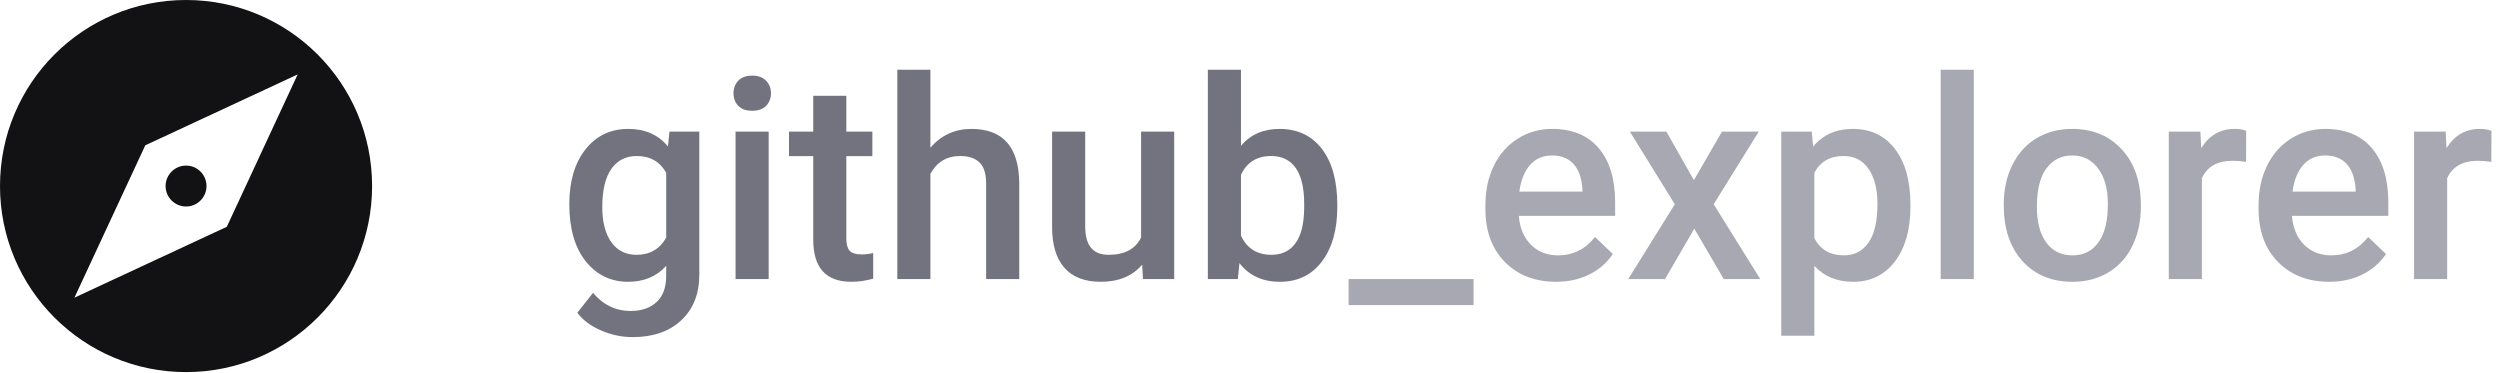
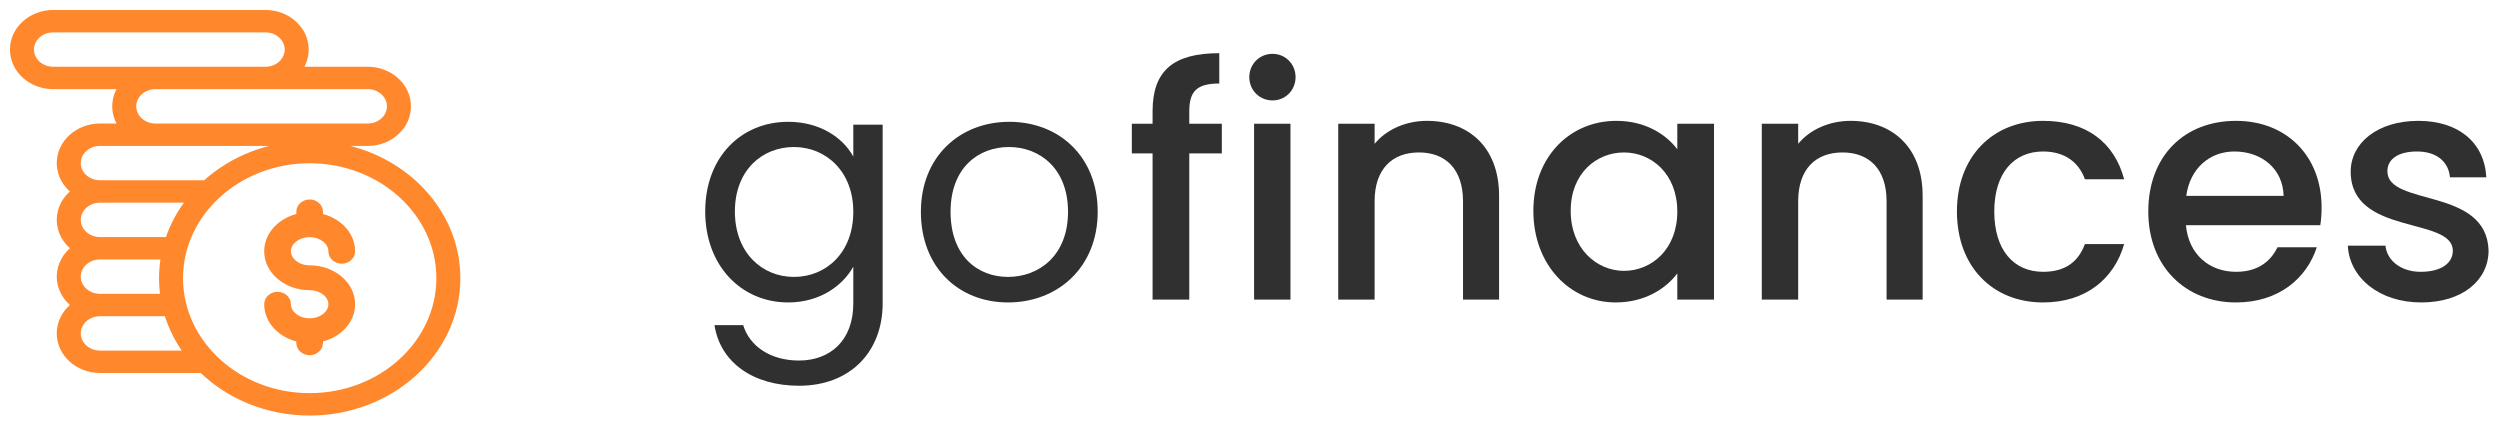
- <svg xmlns="http://www.w3.org/2000/svg" width="215" height="32" viewBox="0 0 215 32" fill="none">
-   <path d="M48.961 17.566C48.961 15.598 49.422 14.027 50.344 12.855C51.273 11.676 52.504 11.086 54.035 11.086C55.48 11.086 56.617 11.59 57.445 12.598L57.574 11.32H60.141V23.613C60.141 25.277 59.621 26.59 58.582 27.551C57.551 28.512 56.156 28.992 54.398 28.992C53.469 28.992 52.559 28.797 51.668 28.406C50.785 28.023 50.113 27.52 49.652 26.895L51 25.184C51.875 26.223 52.953 26.742 54.234 26.742C55.18 26.742 55.926 26.484 56.473 25.969C57.02 25.461 57.293 24.711 57.293 23.719V22.863C56.473 23.777 55.379 24.234 54.012 24.234C52.527 24.234 51.312 23.645 50.367 22.465C49.43 21.285 48.961 19.652 48.961 17.566ZM51.797 17.812C51.797 19.086 52.055 20.09 52.57 20.824C53.094 21.551 53.816 21.914 54.738 21.914C55.887 21.914 56.738 21.422 57.293 20.438V14.859C56.754 13.898 55.91 13.418 54.762 13.418C53.824 13.418 53.094 13.789 52.57 14.531C52.055 15.273 51.797 16.367 51.797 17.812ZM66.106 24H63.258V11.32H66.106V24ZM63.082 8.027C63.082 7.59 63.219 7.227 63.492 6.938C63.773 6.648 64.172 6.504 64.688 6.504C65.203 6.504 65.602 6.648 65.883 6.938C66.164 7.227 66.305 7.59 66.305 8.027C66.305 8.457 66.164 8.816 65.883 9.105C65.602 9.387 65.203 9.527 64.688 9.527C64.172 9.527 63.773 9.387 63.492 9.105C63.219 8.816 63.082 8.457 63.082 8.027ZM72.785 8.238V11.32H75.023V13.43H72.785V20.508C72.785 20.992 72.879 21.344 73.066 21.562C73.262 21.773 73.606 21.879 74.098 21.879C74.426 21.879 74.758 21.84 75.094 21.762V23.965C74.445 24.145 73.82 24.234 73.219 24.234C71.031 24.234 69.938 23.027 69.938 20.613V13.43H67.852V11.32H69.938V8.238H72.785ZM80.016 12.703C80.945 11.625 82.121 11.086 83.543 11.086C86.246 11.086 87.617 12.629 87.656 15.715V24H84.809V15.82C84.809 14.945 84.617 14.328 84.234 13.969C83.859 13.602 83.305 13.418 82.57 13.418C81.43 13.418 80.578 13.926 80.016 14.941V24H77.168V6H80.016V12.703ZM98.227 22.758C97.391 23.742 96.203 24.234 94.664 24.234C93.289 24.234 92.246 23.832 91.535 23.027C90.832 22.223 90.481 21.059 90.481 19.535V11.32H93.328V19.5C93.328 21.109 93.996 21.914 95.332 21.914C96.715 21.914 97.648 21.418 98.133 20.426V11.32H100.98V24H98.297L98.227 22.758ZM115.008 17.789C115.008 19.758 114.566 21.324 113.684 22.488C112.809 23.652 111.602 24.234 110.062 24.234C108.578 24.234 107.422 23.699 106.594 22.629L106.453 24H103.875V6H106.723V12.539C107.543 11.57 108.648 11.086 110.039 11.086C111.586 11.086 112.801 11.66 113.684 12.809C114.566 13.957 115.008 15.562 115.008 17.625V17.789ZM112.16 17.543C112.16 16.168 111.918 15.137 111.434 14.449C110.949 13.762 110.246 13.418 109.324 13.418C108.09 13.418 107.223 13.957 106.723 15.035V20.262C107.23 21.363 108.105 21.914 109.348 21.914C110.238 21.914 110.926 21.582 111.41 20.918C111.895 20.254 112.145 19.25 112.16 17.906V17.543Z" fill="#737380" />
-   <path d="M126.727 26.238H115.98V24H126.727V26.238ZM133.816 24.234C132.012 24.234 130.547 23.668 129.422 22.535C128.305 21.395 127.746 19.879 127.746 17.988V17.637C127.746 16.371 127.988 15.242 128.473 14.25C128.965 13.25 129.652 12.473 130.535 11.918C131.418 11.363 132.402 11.086 133.488 11.086C135.215 11.086 136.547 11.637 137.484 12.738C138.43 13.84 138.902 15.398 138.902 17.414V18.562H130.617C130.703 19.609 131.051 20.438 131.66 21.047C132.277 21.656 133.051 21.961 133.98 21.961C135.285 21.961 136.348 21.434 137.168 20.379L138.703 21.844C138.195 22.602 137.516 23.191 136.664 23.613C135.82 24.027 134.871 24.234 133.816 24.234ZM133.477 13.371C132.695 13.371 132.062 13.645 131.578 14.191C131.102 14.738 130.797 15.5 130.664 16.477H136.09V16.266C136.027 15.312 135.773 14.594 135.328 14.109C134.883 13.617 134.266 13.371 133.477 13.371ZM145.676 15.492L148.09 11.32H151.254L147.375 17.566L151.383 24H148.242L145.711 19.664L143.191 24H140.027L144.035 17.566L140.168 11.32H143.309L145.676 15.492ZM164.297 17.789C164.297 19.75 163.852 21.316 162.961 22.488C162.07 23.652 160.875 24.234 159.375 24.234C157.984 24.234 156.871 23.777 156.035 22.863V28.875H153.188V11.32H155.812L155.93 12.609C156.766 11.594 157.902 11.086 159.34 11.086C160.887 11.086 162.098 11.664 162.973 12.82C163.855 13.969 164.297 15.566 164.297 17.613V17.789ZM161.461 17.543C161.461 16.277 161.207 15.273 160.699 14.531C160.199 13.789 159.48 13.418 158.543 13.418C157.379 13.418 156.543 13.898 156.035 14.859V20.484C156.551 21.469 157.395 21.961 158.566 21.961C159.473 21.961 160.18 21.598 160.688 20.871C161.203 20.137 161.461 19.027 161.461 17.543ZM169.746 24H166.898V6H169.746V24ZM172.324 17.543C172.324 16.301 172.57 15.184 173.062 14.191C173.555 13.191 174.246 12.426 175.137 11.895C176.027 11.355 177.051 11.086 178.207 11.086C179.918 11.086 181.305 11.637 182.367 12.738C183.438 13.84 184.016 15.301 184.102 17.121L184.113 17.789C184.113 19.039 183.871 20.156 183.387 21.141C182.91 22.125 182.223 22.887 181.324 23.426C180.434 23.965 179.402 24.234 178.23 24.234C176.441 24.234 175.008 23.641 173.93 22.453C172.859 21.258 172.324 19.668 172.324 17.684V17.543ZM175.172 17.789C175.172 19.094 175.441 20.117 175.98 20.859C176.52 21.594 177.27 21.961 178.23 21.961C179.191 21.961 179.938 21.586 180.469 20.836C181.008 20.086 181.277 18.988 181.277 17.543C181.277 16.262 181 15.246 180.445 14.496C179.898 13.746 179.152 13.371 178.207 13.371C177.277 13.371 176.539 13.742 175.992 14.484C175.445 15.219 175.172 16.32 175.172 17.789ZM193.16 13.922C192.785 13.859 192.398 13.828 192 13.828C190.695 13.828 189.816 14.328 189.363 15.328V24H186.516V11.32H189.234L189.305 12.738C189.992 11.637 190.945 11.086 192.164 11.086C192.57 11.086 192.906 11.141 193.172 11.25L193.16 13.922ZM200.309 24.234C198.504 24.234 197.039 23.668 195.914 22.535C194.797 21.395 194.238 19.879 194.238 17.988V17.637C194.238 16.371 194.48 15.242 194.965 14.25C195.457 13.25 196.145 12.473 197.027 11.918C197.91 11.363 198.895 11.086 199.98 11.086C201.707 11.086 203.039 11.637 203.977 12.738C204.922 13.84 205.395 15.398 205.395 17.414V18.562H197.109C197.195 19.609 197.543 20.438 198.152 21.047C198.77 21.656 199.543 21.961 200.473 21.961C201.777 21.961 202.84 21.434 203.66 20.379L205.195 21.844C204.688 22.602 204.008 23.191 203.156 23.613C202.312 24.027 201.363 24.234 200.309 24.234ZM199.969 13.371C199.188 13.371 198.555 13.645 198.07 14.191C197.594 14.738 197.289 15.5 197.156 16.477H202.582V16.266C202.52 15.312 202.266 14.594 201.82 14.109C201.375 13.617 200.758 13.371 199.969 13.371ZM214.254 13.922C213.879 13.859 213.492 13.828 213.094 13.828C211.789 13.828 210.91 14.328 210.457 15.328V24H207.609V11.32H210.328L210.398 12.738C211.086 11.637 212.039 11.086 213.258 11.086C213.664 11.086 214 11.141 214.266 11.25L214.254 13.922Z" fill="#A8A8B3" />
-   <path fill-rule="evenodd" clip-rule="evenodd" d="M0 16C0 7.16 7.16 0 16 0C24.84 0 32 7.16 32 16C32 24.832 24.84 32 16 32C7.16 32 0 24.832 0 16ZM6.4 25.6L19.504 19.504L25.6 6.4L12.496 12.496L6.4 25.6ZM17.76 16C17.76 16.968 16.976 17.76 16 17.76C15.032 17.76 14.24 16.968 14.24 16C14.24 15.032 15.032 14.24 16 14.24C16.976 14.24 17.76 15.032 17.76 16Z" fill="#121214" />
+ <svg xmlns="http://www.w3.org/2000/svg" width="188" height="32" viewBox="0 0 188 32" fill="none">
+   <path fill-rule="evenodd" clip-rule="evenodd" d="M25.959 10.723C26.072 10.874 26.169 11.036 26.249 11.208C30.926 12.388 34.369 16.296 34.369 20.921C34.369 26.479 29.398 31 23.289 31C20.1 31 17.221 29.767 15.198 27.798H7.517C5.864 27.798 4.519 26.575 4.519 25.071C4.519 24.207 4.963 23.437 5.654 22.937C4.963 22.437 4.519 21.666 4.519 20.802C4.519 19.939 4.963 19.168 5.654 18.668C4.963 18.168 4.519 17.397 4.519 16.534C4.519 15.67 4.963 14.899 5.654 14.399C4.963 13.899 4.519 13.129 4.519 12.265C4.519 10.761 5.864 9.538 7.517 9.538H9.217C8.885 9.099 8.69 8.568 8.69 7.996C8.69 7.424 8.885 6.893 9.217 6.455H3.998C2.345 6.455 1 5.231 1 3.727C1 2.223 2.345 1 3.998 1H19.965C21.618 1 22.963 2.223 22.963 3.727C22.963 4.299 22.768 4.83 22.437 5.269H27.656C29.309 5.269 30.654 6.492 30.654 7.996C30.654 9.5 29.309 10.723 27.656 10.723H25.959ZM29.35 7.996C29.35 7.146 28.59 6.455 27.656 6.455H11.688C10.754 6.455 9.994 7.146 9.994 7.996C9.994 8.846 10.754 9.538 11.688 9.538H23.485H27.656C28.59 9.538 29.35 8.846 29.35 7.996ZM2.303 3.727C2.303 4.577 3.064 5.269 3.998 5.269H19.965C20.9 5.269 21.66 4.577 21.66 3.727C21.66 2.877 20.9 2.186 19.965 2.186H3.998C3.064 2.186 2.303 2.877 2.303 3.727ZM23.485 10.723H7.517C6.583 10.723 5.823 11.415 5.823 12.265C5.823 13.115 6.583 13.806 7.517 13.806H15.449C17.456 11.976 20.23 10.842 23.289 10.842C23.604 10.842 23.916 10.855 24.224 10.878C23.999 10.779 23.747 10.723 23.485 10.723ZM14.335 14.992H7.517C6.583 14.992 5.823 15.684 5.823 16.534C5.823 17.384 6.583 18.075 7.517 18.075H12.66C13.024 16.954 13.595 15.914 14.335 14.992ZM12.361 19.261H7.517C6.583 19.261 5.823 19.952 5.823 20.802C5.823 21.652 6.583 22.344 7.517 22.344H12.321C12.248 21.879 12.21 21.404 12.21 20.921C12.21 20.355 12.262 19.801 12.361 19.261ZM5.823 25.071C5.823 25.921 6.583 26.613 7.517 26.613H14.151C13.45 25.684 12.916 24.645 12.587 23.53H7.517C6.583 23.53 5.823 24.221 5.823 25.071ZM13.513 20.921C13.513 25.825 17.899 29.814 23.289 29.814C28.68 29.814 33.065 25.825 33.065 20.921C33.065 16.017 28.68 12.028 23.289 12.028C17.899 12.028 13.513 16.017 13.513 20.921ZM21.627 18.895C21.627 19.615 22.371 20.201 23.286 20.201C25.033 20.201 26.454 21.403 26.454 22.88C26.454 24.137 25.424 25.194 24.04 25.481V25.778C24.04 26.157 23.703 26.464 23.286 26.464C22.87 26.464 22.532 26.157 22.532 25.778V25.481C21.148 25.194 20.118 24.137 20.118 22.88C20.118 22.501 20.456 22.194 20.873 22.194C21.289 22.194 21.627 22.501 21.627 22.88C21.627 23.6 22.371 24.186 23.286 24.186C24.201 24.186 24.945 23.6 24.945 22.88C24.945 22.159 24.201 21.573 23.286 21.573C21.539 21.573 20.118 20.372 20.118 18.895C20.118 17.637 21.148 16.58 22.532 16.293V15.936C22.532 15.557 22.87 15.25 23.286 15.25C23.703 15.25 24.04 15.557 24.04 15.936V16.293C25.424 16.58 26.454 17.637 26.454 18.895C26.454 19.273 26.116 19.581 25.7 19.581C25.283 19.581 24.945 19.273 24.945 18.895C24.945 18.174 24.201 17.588 23.286 17.588C22.371 17.588 21.627 18.174 21.627 18.895Z" fill="#FF872C" />
+   <path d="M26.249 11.208L26.022 11.312L26.072 11.421L26.187 11.45L26.249 11.208ZM25.959 10.723V10.473H25.458L25.759 10.874L25.959 10.723ZM15.198 27.798L15.372 27.619L15.3 27.548H15.198V27.798ZM5.654 22.937L5.801 23.139L6.081 22.937L5.801 22.734L5.654 22.937ZM5.654 18.668L5.801 18.87L6.081 18.668L5.801 18.465L5.654 18.668ZM5.654 14.399L5.801 14.602L6.081 14.399L5.801 14.197L5.654 14.399ZM9.217 9.538V9.788H9.72L9.416 9.387L9.217 9.538ZM9.217 6.455L9.416 6.605L9.719 6.205H9.217V6.455ZM22.437 5.269L22.237 5.118L21.934 5.519H22.437V5.269ZM15.449 13.806V14.056H15.546L15.617 13.991L15.449 13.806ZM24.224 10.878L24.205 11.127L24.325 10.649L24.224 10.878ZM14.335 14.992L14.53 15.149L14.857 14.742H14.335V14.992ZM12.66 18.075V18.325H12.842L12.898 18.152L12.66 18.075ZM12.361 19.261L12.607 19.306L12.661 19.011H12.361V19.261ZM12.321 22.344V22.594H12.613L12.568 22.305L12.321 22.344ZM14.151 26.613V26.863H14.652L14.35 26.462L14.151 26.613ZM12.587 23.53L12.827 23.459L12.774 23.28H12.587V23.53ZM24.04 25.481L23.99 25.236L23.79 25.278V25.481H24.04ZM22.532 25.481H22.782V25.278L22.583 25.236L22.532 25.481ZM22.532 16.293L22.583 16.538L22.782 16.497V16.293H22.532ZM24.04 16.293H23.79V16.497L23.99 16.538L24.04 16.293ZM26.476 11.103C26.389 10.915 26.282 10.737 26.159 10.573L25.759 10.874C25.862 11.01 25.95 11.157 26.022 11.312L26.476 11.103ZM34.619 20.921C34.619 16.164 31.08 12.169 26.31 10.965L26.187 11.45C30.771 12.607 34.119 16.427 34.119 20.921H34.619ZM23.289 31.25C29.514 31.25 34.619 26.638 34.619 20.921H34.119C34.119 26.319 29.283 30.75 23.289 30.75V31.25ZM15.024 27.977C17.094 29.992 20.035 31.25 23.289 31.25V30.75C20.164 30.75 17.349 29.542 15.372 27.619L15.024 27.977ZM7.517 28.048H15.198V27.548H7.517V28.048ZM4.269 25.071C4.269 26.735 5.749 28.048 7.517 28.048V27.548C5.98 27.548 4.769 26.415 4.769 25.071H4.269ZM5.508 22.734C4.76 23.276 4.269 24.118 4.269 25.071H4.769C4.769 24.297 5.167 23.598 5.801 23.139L5.508 22.734ZM4.269 20.802C4.269 21.756 4.76 22.598 5.508 23.139L5.801 22.734C5.167 22.275 4.769 21.576 4.769 20.802H4.269ZM5.508 18.465C4.76 19.007 4.269 19.849 4.269 20.802H4.769C4.769 20.028 5.167 19.329 5.801 18.87L5.508 18.465ZM4.269 16.534C4.269 17.487 4.76 18.329 5.508 18.87L5.801 18.465C5.167 18.007 4.769 17.308 4.769 16.534H4.269ZM5.508 14.197C4.76 14.738 4.269 15.58 4.269 16.534H4.769C4.769 15.759 5.167 15.06 5.801 14.602L5.508 14.197ZM4.269 12.265C4.269 13.218 4.76 14.06 5.508 14.602L5.801 14.197C5.167 13.738 4.769 13.039 4.769 12.265H4.269ZM7.517 9.288C5.749 9.288 4.269 10.601 4.269 12.265H4.769C4.769 10.921 5.98 9.788 7.517 9.788V9.288ZM9.217 9.288H7.517V9.788H9.217V9.288ZM8.44 7.996C8.44 8.626 8.655 9.209 9.018 9.688L9.416 9.387C9.115 8.988 8.94 8.509 8.94 7.996H8.44ZM9.018 6.304C8.655 6.783 8.44 7.366 8.44 7.996H8.94C8.94 7.483 9.115 7.004 9.416 6.605L9.018 6.304ZM3.998 6.705H9.217V6.205H3.998V6.705ZM0.75 3.727C0.75 5.391 2.23 6.705 3.998 6.705V6.205C2.46 6.205 1.25 5.071 1.25 3.727H0.75ZM3.998 0.75C2.23 0.75 0.75 2.064 0.75 3.727H1.25C1.25 2.383 2.46 1.25 3.998 1.25V0.75ZM19.965 0.75H3.998V1.25H19.965V0.75ZM23.213 3.727C23.213 2.064 21.734 0.75 19.965 0.75V1.25C21.503 1.25 22.713 2.383 22.713 3.727H23.213ZM22.636 5.42C22.998 4.94 23.213 4.357 23.213 3.727H22.713C22.713 4.241 22.539 4.719 22.237 5.118L22.636 5.42ZM27.656 5.019H22.437V5.519H27.656V5.019ZM30.904 7.996C30.904 6.332 29.424 5.019 27.656 5.019V5.519C29.194 5.519 30.404 6.652 30.404 7.996H30.904ZM27.656 10.973C29.424 10.973 30.904 9.66 30.904 7.996H30.404C30.404 9.34 29.194 10.473 27.656 10.473V10.973ZM25.959 10.973H27.656V10.473H25.959V10.973ZM27.656 6.705C28.475 6.705 29.1 7.306 29.1 7.996H29.6C29.6 6.986 28.706 6.205 27.656 6.205V6.705ZM11.688 6.705H27.656V6.205H11.688V6.705ZM10.244 7.996C10.244 7.306 10.869 6.705 11.688 6.705V6.205C10.639 6.205 9.744 6.986 9.744 7.996H10.244ZM11.688 9.288C10.869 9.288 10.244 8.686 10.244 7.996H9.744C9.744 9.006 10.639 9.788 11.688 9.788V9.288ZM23.485 9.288H11.688V9.788H23.485V9.288ZM27.656 9.288H23.485V9.788H27.656V9.288ZM29.1 7.996C29.1 8.686 28.475 9.288 27.656 9.288V9.788C28.706 9.788 29.6 9.006 29.6 7.996H29.1ZM3.998 5.019C3.179 5.019 2.553 4.417 2.553 3.727H2.053C2.053 4.737 2.948 5.519 3.998 5.519V5.019ZM19.965 5.019H3.998V5.519H19.965V5.019ZM21.41 3.727C21.41 4.417 20.785 5.019 19.965 5.019V5.519C21.015 5.519 21.91 4.737 21.91 3.727H21.41ZM19.965 2.436C20.785 2.436 21.41 3.037 21.41 3.727H21.91C21.91 2.718 21.015 1.936 19.965 1.936V2.436ZM3.998 2.436H19.965V1.936H3.998V2.436ZM2.553 3.727C2.553 3.037 3.179 2.436 3.998 2.436V1.936C2.948 1.936 2.053 2.718 2.053 3.727H2.553ZM7.517 10.973H23.485V10.473H7.517V10.973ZM6.073 12.265C6.073 11.575 6.698 10.973 7.517 10.973V10.473C6.468 10.473 5.573 11.255 5.573 12.265H6.073ZM7.517 13.556C6.698 13.556 6.073 12.955 6.073 12.265H5.573C5.573 13.275 6.468 14.056 7.517 14.056V13.556ZM15.449 13.556H7.517V14.056H15.449V13.556ZM23.289 10.592C20.168 10.592 17.334 11.749 15.28 13.622L15.617 13.991C17.578 12.203 20.292 11.092 23.289 11.092V10.592ZM24.243 10.629C23.929 10.605 23.611 10.592 23.289 10.592V11.092C23.598 11.092 23.903 11.104 24.205 11.127L24.243 10.629ZM23.485 10.973C23.712 10.973 23.929 11.021 24.123 11.107L24.325 10.649C24.068 10.536 23.782 10.473 23.485 10.473V10.973ZM7.517 15.242H14.335V14.742H7.517V15.242ZM6.073 16.534C6.073 15.843 6.698 15.242 7.517 15.242V14.742C6.468 14.742 5.573 15.524 5.573 16.534H6.073ZM7.517 17.825C6.698 17.825 6.073 17.224 6.073 16.534H5.573C5.573 17.543 6.468 18.325 7.517 18.325V17.825ZM12.66 17.825H7.517V18.325H12.66V17.825ZM14.14 14.836C13.383 15.78 12.796 16.847 12.422 17.998L12.898 18.152C13.252 17.061 13.809 16.048 14.53 15.149L14.14 14.836ZM7.517 19.511H12.361V19.011H7.517V19.511ZM6.073 20.802C6.073 20.112 6.698 19.511 7.517 19.511V19.011C6.468 19.011 5.573 19.793 5.573 20.802H6.073ZM7.517 22.094C6.698 22.094 6.073 21.492 6.073 20.802H5.573C5.573 21.812 6.468 22.594 7.517 22.594V22.094ZM12.321 22.094H7.517V22.594H12.321V22.094ZM11.96 20.921C11.96 21.417 11.999 21.905 12.074 22.382L12.568 22.305C12.497 21.853 12.46 21.391 12.46 20.921H11.96ZM12.115 19.216C12.014 19.771 11.96 20.34 11.96 20.921H12.46C12.46 20.371 12.511 19.832 12.607 19.306L12.115 19.216ZM7.517 26.363C6.698 26.363 6.073 25.761 6.073 25.071H5.573C5.573 26.081 6.468 26.863 7.517 26.863V26.363ZM14.151 26.363H7.517V26.863H14.151V26.363ZM12.347 23.6C12.685 24.746 13.233 25.812 13.951 26.763L14.35 26.462C13.667 25.557 13.147 24.544 12.827 23.459L12.347 23.6ZM7.517 23.78H12.587V23.28H7.517V23.78ZM6.073 25.071C6.073 24.381 6.698 23.78 7.517 23.78V23.28C6.468 23.28 5.573 24.061 5.573 25.071H6.073ZM23.289 29.564C18.014 29.564 13.763 25.665 13.763 20.921H13.263C13.263 25.985 17.784 30.064 23.289 30.064V29.564ZM32.815 20.921C32.815 25.665 28.564 29.564 23.289 29.564V30.064C28.795 30.064 33.315 25.985 33.315 20.921H32.815ZM23.289 12.278C28.564 12.278 32.815 16.177 32.815 20.921H33.315C33.315 15.857 28.795 11.778 23.289 11.778V12.278ZM13.763 20.921C13.763 16.177 18.014 12.278 23.289 12.278V11.778C17.784 11.778 13.263 15.857 13.263 20.921H13.763ZM23.286 19.951C22.45 19.951 21.877 19.424 21.877 18.895H21.377C21.377 19.805 22.292 20.451 23.286 20.451V19.951ZM26.704 22.88C26.704 21.227 25.13 19.951 23.286 19.951V20.451C24.936 20.451 26.204 21.578 26.204 22.88H26.704ZM24.091 25.726C25.559 25.422 26.704 24.285 26.704 22.88H26.204C26.204 23.989 25.289 24.967 23.99 25.236L24.091 25.726ZM24.29 25.778V25.481H23.79V25.778H24.29ZM23.286 26.714C23.818 26.714 24.29 26.316 24.29 25.778H23.79C23.79 25.997 23.587 26.214 23.286 26.214V26.714ZM22.282 25.778C22.282 26.316 22.754 26.714 23.286 26.714V26.214C22.985 26.214 22.782 25.997 22.782 25.778H22.282ZM22.282 25.481V25.778H22.782V25.481H22.282ZM19.868 22.88C19.868 24.285 21.013 25.422 22.481 25.726L22.583 25.236C21.283 24.967 20.368 23.989 20.368 22.88H19.868ZM20.873 21.944C20.341 21.944 19.868 22.341 19.868 22.88H20.368C20.368 22.661 20.571 22.444 20.873 22.444V21.944ZM21.877 22.88C21.877 22.341 21.404 21.944 20.873 21.944V22.444C21.174 22.444 21.377 22.661 21.377 22.88H21.877ZM23.286 23.936C22.45 23.936 21.877 23.41 21.877 22.88H21.377C21.377 23.791 22.292 24.436 23.286 24.436V23.936ZM24.695 22.88C24.695 23.41 24.122 23.936 23.286 23.936V24.436C24.28 24.436 25.195 23.791 25.195 22.88H24.695ZM23.286 21.823C24.122 21.823 24.695 22.35 24.695 22.88H25.195C25.195 21.969 24.28 21.323 23.286 21.323V21.823ZM19.868 18.895C19.868 20.547 21.442 21.823 23.286 21.823V21.323C21.637 21.323 20.368 20.196 20.368 18.895H19.868ZM22.481 16.048C21.013 16.353 19.868 17.489 19.868 18.895H20.368C20.368 17.785 21.283 16.807 22.583 16.538L22.481 16.048ZM22.282 15.936V16.293H22.782V15.936H22.282ZM23.286 15C22.754 15 22.282 15.397 22.282 15.936H22.782C22.782 15.717 22.985 15.5 23.286 15.5V15ZM24.29 15.936C24.29 15.397 23.818 15 23.286 15V15.5C23.587 15.5 23.79 15.717 23.79 15.936H24.29ZM24.29 16.293V15.936H23.79V16.293H24.29ZM26.704 18.895C26.704 17.489 25.559 16.353 24.091 16.048L23.99 16.538C25.289 16.807 26.204 17.785 26.204 18.895H26.704ZM25.7 19.831C26.232 19.831 26.704 19.433 26.704 18.895H26.204C26.204 19.113 26.001 19.331 25.7 19.331V19.831ZM24.695 18.895C24.695 19.433 25.168 19.831 25.7 19.831V19.331C25.398 19.331 25.195 19.113 25.195 18.895H24.695ZM23.286 17.838C24.122 17.838 24.695 18.364 24.695 18.895H25.195C25.195 17.984 24.28 17.338 23.286 17.338V17.838ZM21.877 18.895C21.877 18.364 22.45 17.838 23.286 17.838V17.338C22.292 17.338 21.377 17.984 21.377 18.895H21.877Z" fill="#FF872C" />
+   <path d="M53.032 15.904C53.032 19.984 55.744 22.744 59.272 22.744C61.672 22.744 63.376 21.472 64.168 20.056V22.816C64.168 25.624 62.416 27.112 60.088 27.112C57.928 27.112 56.368 26.032 55.888 24.448H53.728C54.16 27.256 56.632 29.008 60.088 29.008C63.952 29.008 66.376 26.44 66.376 22.816V9.376H64.168V11.776C63.4 10.36 61.672 9.16 59.272 9.16C55.744 9.16 53.032 11.8 53.032 15.904ZM64.168 15.928C64.168 19.024 62.104 20.824 59.704 20.824C57.304 20.824 55.264 19 55.264 15.904C55.264 12.808 57.304 11.056 59.704 11.056C62.104 11.056 64.168 12.88 64.168 15.928Z" fill="#303030" />
+   <path d="M82.547 15.928C82.547 11.776 79.643 9.16 75.899 9.16C72.179 9.16 69.251 11.776 69.251 15.928C69.251 20.104 72.083 22.744 75.803 22.744C79.547 22.744 82.547 20.104 82.547 15.928ZM71.483 15.928C71.483 12.616 73.571 11.056 75.875 11.056C78.131 11.056 80.315 12.616 80.315 15.928C80.315 19.264 78.083 20.824 75.803 20.824C73.523 20.824 71.483 19.264 71.483 15.928Z" fill="#303030" />
+   <path d="M86.674 22.528H89.434V11.536H91.882V9.304H89.434V8.368C89.434 6.856 90.01 6.28 91.69 6.28V4C88.234 4 86.674 5.32 86.674 8.368V9.304H85.114V11.536H86.674V22.528Z" fill="#303030" />
+   <path d="M94.307 22.528H97.043V9.304H94.307V22.528ZM95.699 7.552C96.659 7.552 97.427 6.784 97.427 5.8C97.427 4.816 96.659 4.048 95.699 4.048C94.715 4.048 93.947 4.816 93.947 5.8C93.947 6.784 94.715 7.552 95.699 7.552Z" fill="#303030" />
+   <path d="M110.019 22.528H112.731V14.728C112.731 11.032 110.403 9.088 107.307 9.088C105.723 9.088 104.259 9.736 103.371 10.816V9.304H100.635V22.528H103.371V15.136C103.371 12.712 104.691 11.464 106.707 11.464C108.699 11.464 110.019 12.712 110.019 15.136V22.528Z" fill="#303030" />
+   <path d="M115.309 15.856C115.309 19.936 118.069 22.744 121.501 22.744C123.709 22.744 125.293 21.688 126.133 20.56V22.528H128.893V9.304H126.133V11.224C125.317 10.144 123.781 9.088 121.549 9.088C118.069 9.088 115.309 11.776 115.309 15.856ZM126.133 15.904C126.133 18.76 124.189 20.368 122.125 20.368C120.085 20.368 118.117 18.712 118.117 15.856C118.117 13 120.085 11.464 122.125 11.464C124.189 11.464 126.133 13.072 126.133 15.904Z" fill="#303030" />
+   <path d="M141.871 22.528H144.583V14.728C144.583 11.032 142.255 9.088 139.159 9.088C137.575 9.088 136.111 9.736 135.223 10.816V9.304H132.487V22.528H135.223V15.136C135.223 12.712 136.543 11.464 138.559 11.464C140.551 11.464 141.871 12.712 141.871 15.136V22.528Z" fill="#303030" />
+   <path d="M147.161 15.904C147.161 20.056 149.849 22.744 153.641 22.744C156.881 22.744 158.993 20.944 159.737 18.352H156.785C156.281 19.72 155.273 20.44 153.641 20.44C151.433 20.44 149.969 18.808 149.969 15.904C149.969 13.024 151.433 11.392 153.641 11.392C155.273 11.392 156.329 12.208 156.785 13.48H159.737C158.993 10.696 156.881 9.088 153.641 9.088C149.849 9.088 147.161 11.776 147.161 15.904Z" fill="#303030" />
+   <path d="M168.031 11.392C170.071 11.392 171.679 12.688 171.727 14.728H164.407C164.695 12.64 166.183 11.392 168.031 11.392ZM174.223 18.592H171.271C170.767 19.624 169.831 20.44 168.151 20.44C166.135 20.44 164.575 19.12 164.383 16.936H174.487C174.559 16.48 174.583 16.048 174.583 15.592C174.583 11.704 171.919 9.088 168.151 9.088C164.239 9.088 161.551 11.752 161.551 15.904C161.551 20.056 164.359 22.744 168.151 22.744C171.391 22.744 173.479 20.896 174.223 18.592Z" fill="#303030" />
+   <path d="M187.14 18.832C186.996 14.056 179.532 15.544 179.532 12.88C179.532 11.992 180.3 11.392 181.764 11.392C183.252 11.392 184.14 12.184 184.236 13.336H186.972C186.828 10.696 184.86 9.088 181.86 9.088C178.74 9.088 176.772 10.792 176.772 12.904C176.772 17.752 184.452 16.264 184.452 18.856C184.452 19.768 183.612 20.44 182.028 20.44C180.516 20.44 179.484 19.552 179.388 18.472H176.556C176.676 20.872 178.908 22.744 182.076 22.744C185.196 22.744 187.14 21.064 187.14 18.832Z" fill="#303030" />
</svg>
